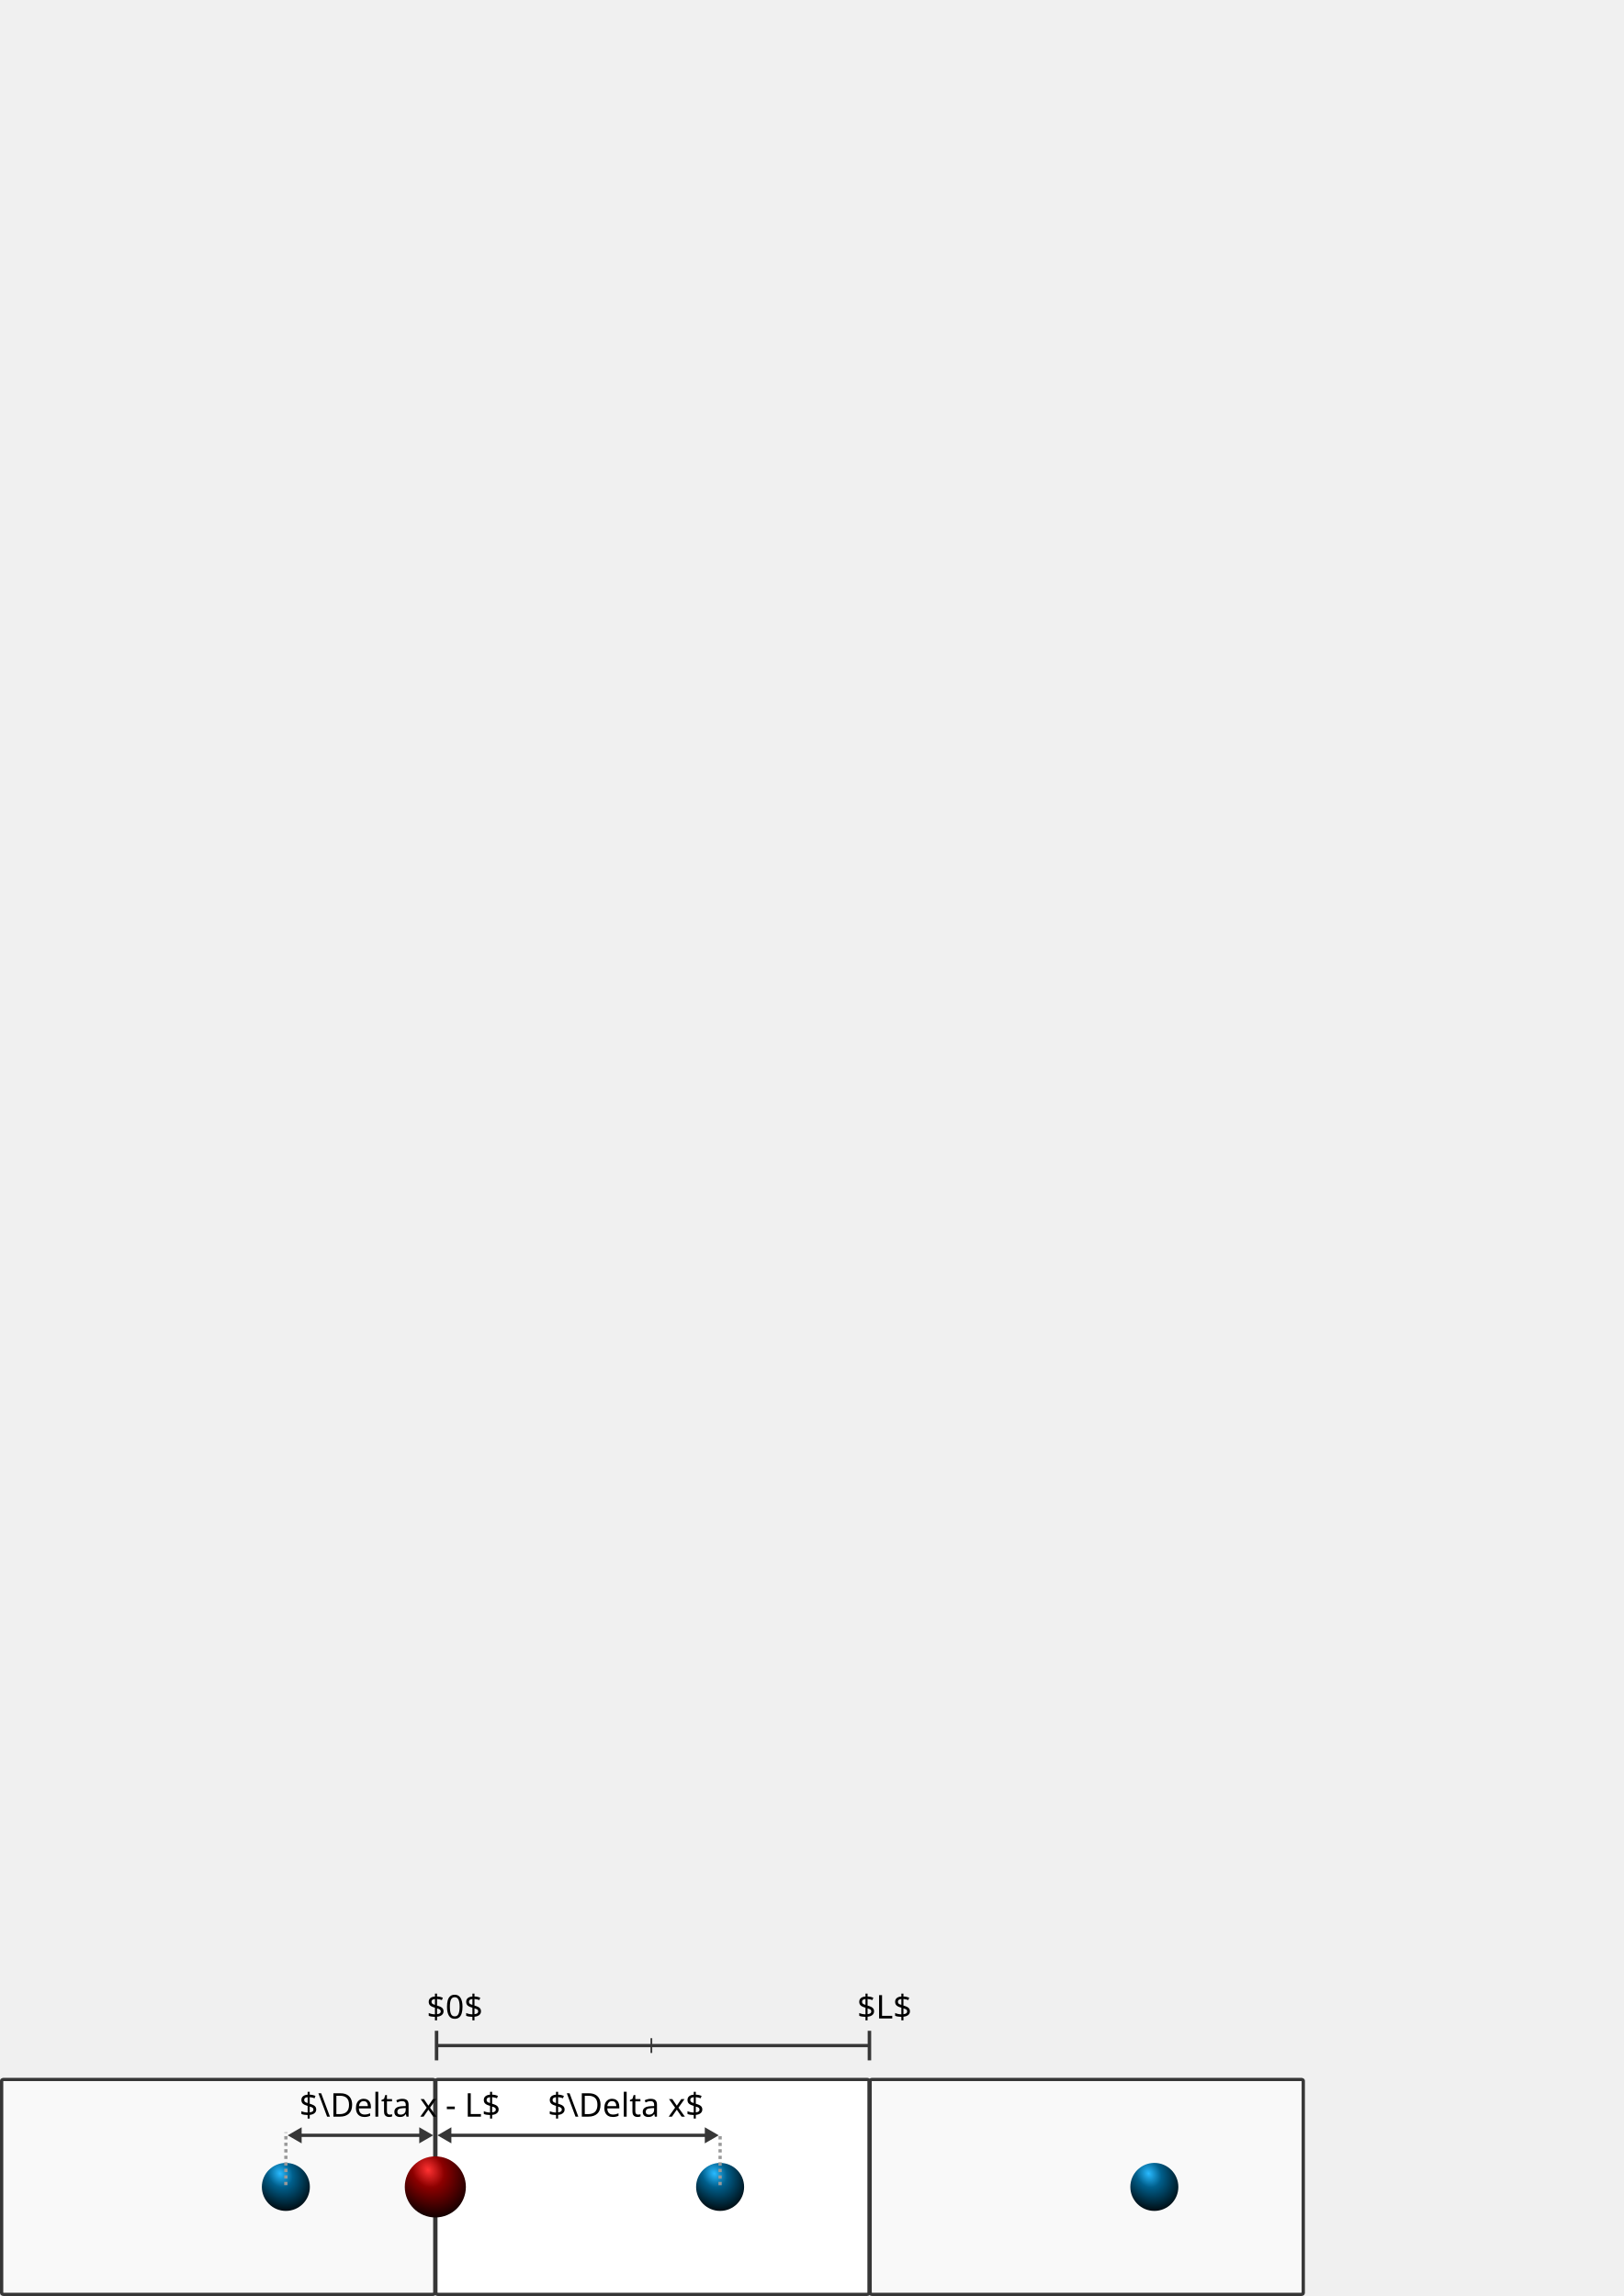
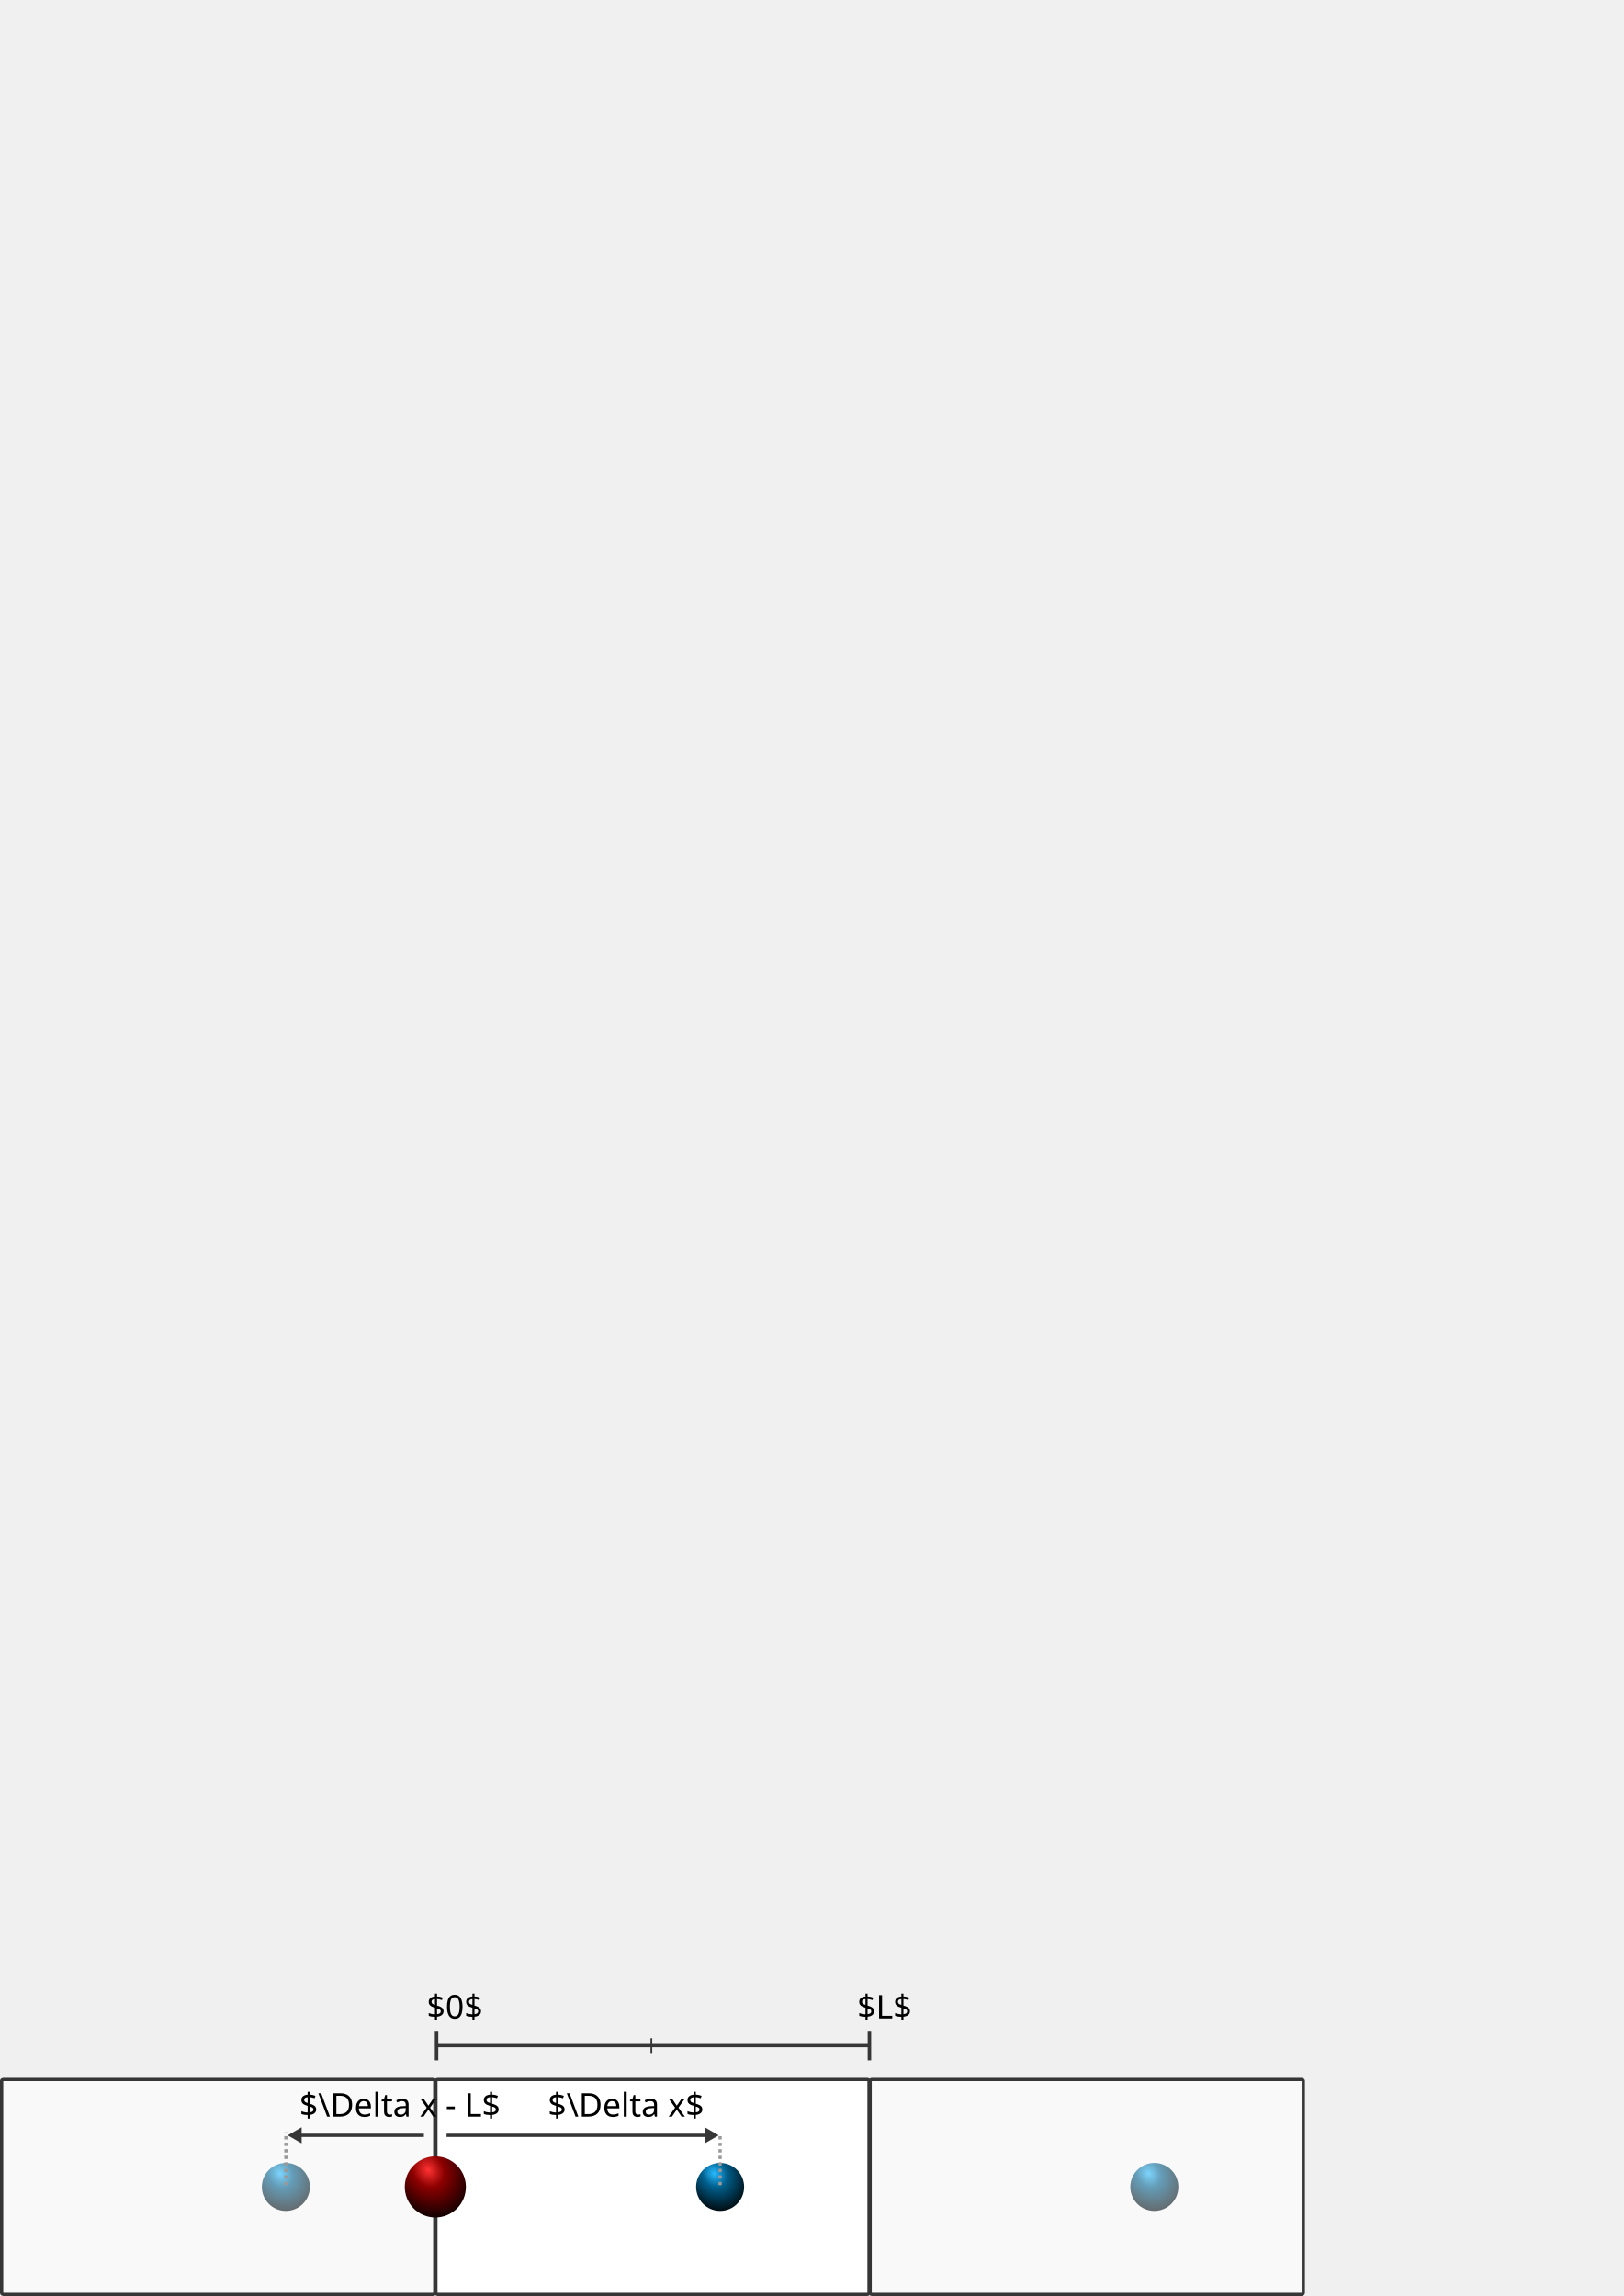
<svg xmlns="http://www.w3.org/2000/svg" xmlns:xlink="http://www.w3.org/1999/xlink" width="210mm" height="297mm" viewBox="0 0 744.094 1052.362" id="svg11275" version="1.1">
  <defs id="defs11277">
    <marker orient="auto" refY="0.0" refX="0.0" id="StopM" style="overflow:visible">
      <path id="path4523" d="M 0.0,5.65 L 0.0,-5.65" style="fill:none;fill-opacity:0.75;fill-rule:evenodd;stroke:#363636;stroke-width:1pt;stroke-opacity:1" transform="scale(0.4)" />
    </marker>
    <marker orient="auto" refY="0.0" refX="0.0" id="TriangleInM" style="overflow:visible">
      <path id="path4682" d="M 5.77,0.0 L -2.88,5.0 L -2.88,-5.0 L 5.77,0.0 z " style="fill-rule:evenodd;stroke:#363636;stroke-width:1pt;stroke-opacity:1;fill:#363636;fill-opacity:1" transform="scale(-0.4)" />
    </marker>
    <marker orient="auto" refY="0.0" refX="0.0" id="Arrow2Mstart" style="overflow:visible">
      <path id="path4570" style="fill-rule:evenodd;stroke-width:0.625;stroke-linejoin:round;stroke:#363636;stroke-opacity:1;fill:#363636;fill-opacity:1" d="M 8.719,4.034 L -2.207,0.016 L 8.719,-4.002 C 6.973,-1.63 6.983,1.616 8.719,4.034 z " transform="scale(0.6) translate(0,0)" />
    </marker>
    <marker orient="auto" refY="0.0" refX="0.0" id="Arrow1Mstart" style="overflow:visible">
      <path id="path4552" d="M 0.0,0.0 L 5.0,-5.0 L -12.5,0.0 L 5.0,5.0 L 0.0,0.0 z " style="fill-rule:evenodd;stroke:#363636;stroke-width:1pt;stroke-opacity:1;fill:#363636;fill-opacity:1" transform="scale(0.4) translate(10,0)" />
    </marker>
    <marker orient="auto" refY="0.0" refX="0.0" id="TriangleOutM" style="overflow:visible">
      <path id="path4691" d="M 5.77,0.0 L -2.88,5.0 L -2.88,-5.0 L 5.77,0.0 z " style="fill-rule:evenodd;stroke:#363636;stroke-width:1pt;stroke-opacity:1;fill:#363636;fill-opacity:1" transform="scale(0.4)" />
    </marker>
    <marker orient="auto" refY="0.0" refX="0.0" id="Arrow1Lend" style="overflow:visible;">
      <path id="path4549" d="M 0.0,0.0 L 5.0,-5.0 L -12.5,0.0 L 5.0,5.0 L 0.0,0.0 z " style="fill-rule:evenodd;stroke:#000000;stroke-width:1pt;stroke-opacity:1;fill:#000000;fill-opacity:1" transform="scale(0.8) rotate(180) translate(12.5,0)" />
    </marker>
    <marker orient="auto" refY="0.0" refX="0.0" id="Arrow1Lstart" style="overflow:visible">
      <path id="path4546" d="M 0.0,0.0 L 5.0,-5.0 L -12.5,0.0 L 5.0,5.0 L 0.0,0.0 z " style="fill-rule:evenodd;stroke:#000000;stroke-width:1pt;stroke-opacity:1;fill:#000000;fill-opacity:1" transform="scale(0.8) translate(12.5,0)" />
    </marker>
    <marker orient="auto" refY="0.0" refX="0.0" id="marker13949" style="overflow:visible">
      <path id="path13951" d="M 0.0,5.65 L 0.0,-5.65" style="fill:none;fill-opacity:0.75;fill-rule:evenodd;stroke:#000000;stroke-width:1pt;stroke-opacity:1" transform="scale(0.8)" />
    </marker>
    <marker orient="auto" refY="0.0" refX="0.0" id="Arrow1Mend" style="overflow:visible;">
      <path id="path4555" d="M 0.0,0.0 L 5.0,-5.0 L -12.5,0.0 L 5.0,5.0 L 0.0,0.0 z " style="fill-rule:evenodd;stroke:#000000;stroke-width:1pt;stroke-opacity:1;fill:#000000;fill-opacity:1" transform="scale(0.4) rotate(180) translate(10,0)" />
    </marker>
    <marker orient="auto" refY="0.0" refX="0.0" id="StopL" style="overflow:visible">
      <path id="path4715" d="M 0.0,5.65 L 0.0,-5.65" style="fill:none;fill-opacity:0.75;fill-rule:evenodd;stroke:#363636;stroke-width:1pt;stroke-opacity:1" transform="scale(0.8)" />
    </marker>
    <radialGradient xlink:href="#linearGradient4148" id="radialGradient4154-91" cx="230.525" cy="125.501" fx="230.525" fy="125.501" r="157.237" gradientUnits="userSpaceOnUse" gradientTransform="matrix(0.08767062,0.1334834,-0.109658,0.07202223,189.7131,954.7613)" />
    <linearGradient id="linearGradient4148">
      <stop style="stop-color:#ff3232;stop-opacity:1" offset="0" id="stop4150" />
      <stop id="stop4156" offset="0.336" style="stop-color:#8c0000;stop-opacity:1;" />
      <stop style="stop-color:#000000;stop-opacity:1" offset="1" id="stop4152" />
    </linearGradient>
    <radialGradient xlink:href="#linearGradient4230" id="radialGradient4154-4-01" cx="230.525" cy="125.501" fx="230.525" fy="125.501" r="157.237" gradientUnits="userSpaceOnUse" gradientTransform="matrix(0.06888405,0.1048798,-0.08615987,0.05658891,322.3103,964.9617)" />
    <linearGradient id="linearGradient4230">
      <stop id="stop4232" offset="0" style="stop-color:#29baff;stop-opacity:1" />
      <stop style="stop-color:#005f8c;stop-opacity:1" offset="0.336" id="stop4234" />
      <stop id="stop4236" offset="1" style="stop-color:#000000;stop-opacity:1" />
    </linearGradient>
    <marker orient="auto" refY="0" refX="0" id="StopL-9" style="overflow:visible">
      <path id="path4715-7" d="M 0,5.65 0,-5.65" style="fill:none;fill-opacity:0.75;fill-rule:evenodd;stroke:#363636;stroke-width:1pt;stroke-opacity:1" transform="scale(0.8,0.8)" />
    </marker>
    <marker orient="auto" refY="0" refX="0" id="marker12395" style="overflow:visible">
      <path id="path12397" d="M 0,5.65 0,-5.65" style="fill:none;fill-opacity:0.75;fill-rule:evenodd;stroke:#000000;stroke-width:1pt;stroke-opacity:1" transform="scale(0.8,0.8)" />
    </marker>
    <radialGradient xlink:href="#linearGradient4230" id="radialGradient4154-4-01-3" cx="230.525" cy="125.501" fx="230.525" fy="125.501" r="157.237" gradientUnits="userSpaceOnUse" gradientTransform="matrix(0.06888405,0.1048798,-0.08615987,0.05658891,123.3103,964.9617)" />
    <marker orient="auto" refY="0" refX="0" id="StopL-7" style="overflow:visible">
      <path id="path4715-8" d="M 0,5.65 0,-5.65" style="fill:none;fill-opacity:0.75;fill-rule:evenodd;stroke:#363636;stroke-width:1pt;stroke-opacity:1" transform="scale(0.8,0.8)" />
    </marker>
    <marker orient="auto" refY="0" refX="0" id="marker14725" style="overflow:visible">
      <path id="path14727" d="M 0,5.65 0,-5.65" style="fill:none;fill-opacity:0.75;fill-rule:evenodd;stroke:#363636;stroke-width:1pt;stroke-opacity:1" transform="scale(0.8,0.8)" />
    </marker>
    <marker orient="auto" refY="0" refX="0" id="TriangleInM-0" style="overflow:visible">
      <path id="path4682-3" d="m 5.77,0 -8.65,5 0,-10 8.65,5 z" style="fill:#363636;fill-opacity:1;fill-rule:evenodd;stroke:#363636;stroke-width:1pt;stroke-opacity:1" transform="scale(-0.4,-0.4)" />
    </marker>
    <marker orient="auto" refY="0" refX="0" id="TriangleOutM-7" style="overflow:visible">
      <path id="path4691-6" d="m 5.77,0 -8.65,5 0,-10 8.65,5 z" style="fill:#363636;fill-opacity:1;fill-rule:evenodd;stroke:#363636;stroke-width:1pt;stroke-opacity:1" transform="scale(0.4,0.4)" />
    </marker>
    <marker orient="auto" refY="0" refX="0" id="TriangleInM-0-7" style="overflow:visible">
      <path id="path4682-3-8" d="m 5.77,0 -8.65,5 0,-10 8.65,5 z" style="fill:#363636;fill-opacity:1;fill-rule:evenodd;stroke:#363636;stroke-width:1pt;stroke-opacity:1" transform="scale(-0.4,-0.4)" />
    </marker>
    <marker orient="auto" refY="0" refX="0" id="TriangleOutM-7-8" style="overflow:visible">
      <path id="path4691-6-0" d="m 5.77,0 -8.65,5 0,-10 8.65,5 z" style="fill:#363636;fill-opacity:1;fill-rule:evenodd;stroke:#363636;stroke-width:1pt;stroke-opacity:1" transform="scale(0.4,0.4)" />
    </marker>
    <radialGradient xlink:href="#linearGradient4230" id="radialGradient4154-4-01-3-2" cx="230.525" cy="125.501" fx="230.525" fy="125.501" r="157.237" gradientUnits="userSpaceOnUse" gradientTransform="matrix(0.06888405,0.1048798,-0.08615987,0.05658891,521.3103,964.9617)" />
  </defs>
  <g id="layer1">
    <rect style="opacity:1;fill:#ffffff;fill-opacity:1;stroke:#363636;stroke-width:1.5;stroke-linecap:butt;stroke-linejoin:miter;stroke-miterlimit:4;stroke-dasharray:none;stroke-dashoffset:15;stroke-opacity:1" id="rect11883" width="198.5" height="98.5" x="199.75" y="953.112" rx="1.028" ry="0.549" />
    <rect style="opacity:1;fill:#f9f9f9;fill-opacity:1;stroke:#363636;stroke-width:1.5;stroke-linecap:butt;stroke-linejoin:miter;stroke-miterlimit:4;stroke-dasharray:none;stroke-dashoffset:15;stroke-opacity:1" id="rect11883-1" width="198.5" height="98.5" x="0.75" y="953.112" rx="1.028" ry="0.549" />
-     <circle style="display:inline;fill:url(#radialGradient4154-4-01-3);fill-opacity:1;stroke:none;stroke-width:1;stroke-miterlimit:4;stroke-dasharray:none;stroke-opacity:1" id="path4138-3-3-2" cx="131" cy="1002.362" r="11" />
-     <path style="fill:none;fill-rule:evenodd;stroke:#363636;stroke-width:1.5;stroke-linecap:butt;stroke-linejoin:miter;stroke-miterlimit:4;stroke-dasharray:none;stroke-opacity:1;marker-start:url(#TriangleInM-0);marker-end:url(#TriangleOutM-7)" d="m 136.106,978.712 58.151,0" id="path11888-0-0" />
+     <circle style="display:inline;fill:url(#radialGradient4154-4-01-3);fill-opacity:1;stroke:none;stroke-width:1;stroke-miterlimit:4;stroke-dasharray:none;stroke-opacity:1;opacity:0.6" id="path4138-3-3-2" cx="131" cy="1002.362" r="11" />
+     <path style="fill:none;fill-rule:evenodd;stroke:#363636;stroke-width:1.5;stroke-linecap:butt;stroke-linejoin:miter;stroke-miterlimit:4;stroke-dasharray:none;stroke-opacity:1;marker-start:url(#TriangleInM-0);marker-end:" d="m 136.106,978.712 58.151,0" id="path11888-0-0" />
    <path style="fill:none;fill-rule:evenodd;stroke:#999999;stroke-width:1.496;stroke-linecap:butt;stroke-linejoin:miter;stroke-miterlimit:4;stroke-dasharray:1.496, 1.496;stroke-dashoffset:1.5;stroke-opacity:1" d="m 130.998,1003.028 0.025,-25.703" id="path15796-8" />
    <rect style="opacity:1;fill:#f9f9f9;fill-opacity:1;stroke:#363636;stroke-width:1.5;stroke-linecap:butt;stroke-linejoin:miter;stroke-miterlimit:4;stroke-dasharray:none;stroke-dashoffset:15;stroke-opacity:1" id="rect11883-1-6" width="198.5" height="98.5" x="398.75" y="953.112" rx="1.028" ry="0.549" />
-     <circle style="display:inline;fill:url(#radialGradient4154-4-01-3-2);fill-opacity:1;stroke:none;stroke-width:1;stroke-miterlimit:4;stroke-dasharray:none;stroke-opacity:1" id="path4138-3-3-2-8" cx="529" cy="1002.362" r="11" />
+     <circle style="display:inline;fill:url(#radialGradient4154-4-01-3-2);fill-opacity:1;stroke:none;stroke-width:1;stroke-miterlimit:4;stroke-dasharray:none;stroke-opacity:1;opacity:0.6" id="path4138-3-3-2-8" cx="529" cy="1002.362" r="11" />
  </g>
  <g id="layer3">
    <circle style="display:inline;fill:url(#radialGradient4154-91);fill-opacity:1;stroke:none;stroke-width:1;stroke-miterlimit:4;stroke-dasharray:none;stroke-opacity:1" id="path4138-0" cx="199.5" cy="1002.362" r="14" />
    <circle style="display:inline;fill:url(#radialGradient4154-4-01);fill-opacity:1;stroke:none;stroke-width:1;stroke-miterlimit:4;stroke-dasharray:none;stroke-opacity:1" id="path4138-3-3" cx="330" cy="1002.362" r="11" />
    <path style="fill:none;fill-rule:evenodd;stroke:#363636;stroke-width:1.5;stroke-linecap:butt;stroke-linejoin:miter;stroke-miterlimit:4;stroke-dasharray:none;stroke-opacity:1;marker-start:url(#StopL);marker-mid:url(#StopM);marker-end:url(#StopL)" d="m 200.063,937.582 98.437,0 99.932,0" id="path11888" />
-     <path style="fill:none;fill-rule:evenodd;stroke:#363636;stroke-width:1.5;stroke-linecap:butt;stroke-linejoin:miter;stroke-miterlimit:4;stroke-dasharray:none;stroke-opacity:1;marker-start:url(#TriangleInM);marker-end:url(#TriangleOutM)" d="m 204.726,978.712 120.391,0" id="path11888-0" />
+     <path style="fill:none;fill-rule:evenodd;stroke:#363636;stroke-width:1.5;stroke-linecap:butt;stroke-linejoin:miter;stroke-miterlimit:4;stroke-dasharray:none;stroke-opacity:1;marker-end:url(#TriangleOutM)" d="m 204.645,978.712 120.469,0" id="path11888-0" />
    <path style="fill:none;fill-rule:evenodd;stroke:#999999;stroke-width:1.496;stroke-linecap:butt;stroke-linejoin:miter;stroke-miterlimit:4;stroke-dasharray:1.496, 1.496;stroke-dashoffset:1.5;stroke-opacity:1" d="m 329.988,1003.047 0.025,-24.999" id="path15796" />
    <text xml:space="preserve" style="font-style:normal;font-variant:normal;font-weight:normal;font-stretch:normal;font-size:15px;line-height:125%;font-family:sans-serif;-inkscape-font-specification:'sans-serif, Normal';text-align:start;letter-spacing:0px;word-spacing:0px;writing-mode:lr-tb;text-anchor:start;fill:#000000;fill-opacity:1;stroke:none;stroke-width:1px;stroke-linecap:butt;stroke-linejoin:miter;stroke-opacity:1" x="392.828" y="925.158" id="text17389">
      <tspan id="tspan4631" x="392.828" y="925.158">$L$</tspan>
    </text>
    <text xml:space="preserve" style="font-style:normal;font-variant:normal;font-weight:normal;font-stretch:normal;font-size:15px;line-height:125%;font-family:sans-serif;-inkscape-font-specification:'sans-serif, Normal';text-align:start;letter-spacing:0px;word-spacing:0px;writing-mode:lr-tb;text-anchor:start;fill:#000000;fill-opacity:1;stroke:none;stroke-width:1px;stroke-linecap:butt;stroke-linejoin:miter;stroke-opacity:1" x="195.532" y="925.158" id="text17389-0-7">
      <tspan id="tspan4651" x="195.532" y="925.158">$0$</tspan>
    </text>
    <text xml:space="preserve" style="font-style:normal;font-variant:normal;font-weight:normal;font-stretch:normal;font-size:15px;line-height:125%;font-family:sans-serif;-inkscape-font-specification:'sans-serif, Normal';text-align:start;letter-spacing:0px;word-spacing:0px;writing-mode:lr-tb;text-anchor:start;fill:#000000;fill-opacity:1;stroke:none;stroke-width:1px;stroke-linecap:butt;stroke-linejoin:miter;stroke-opacity:1" x="137.178" y="970.158" id="text17389-0-7-7">
      <tspan x="137.178" y="970.158" id="tspan4310">$\Delta x - L$</tspan>
    </text>
    <text xml:space="preserve" style="font-style:normal;font-variant:normal;font-weight:normal;font-stretch:normal;font-size:15px;line-height:125%;font-family:sans-serif;-inkscape-font-specification:'sans-serif, Normal';text-align:start;letter-spacing:0px;word-spacing:0px;writing-mode:lr-tb;text-anchor:start;fill:#000000;fill-opacity:1;stroke:none;stroke-width:1px;stroke-linecap:butt;stroke-linejoin:miter;stroke-opacity:1" x="251.01" y="970.158" id="text17389-0-7-7-2">
      <tspan id="tspan4786" x="251.01" y="970.158">$\Delta x$</tspan>
    </text>
  </g>
</svg>
